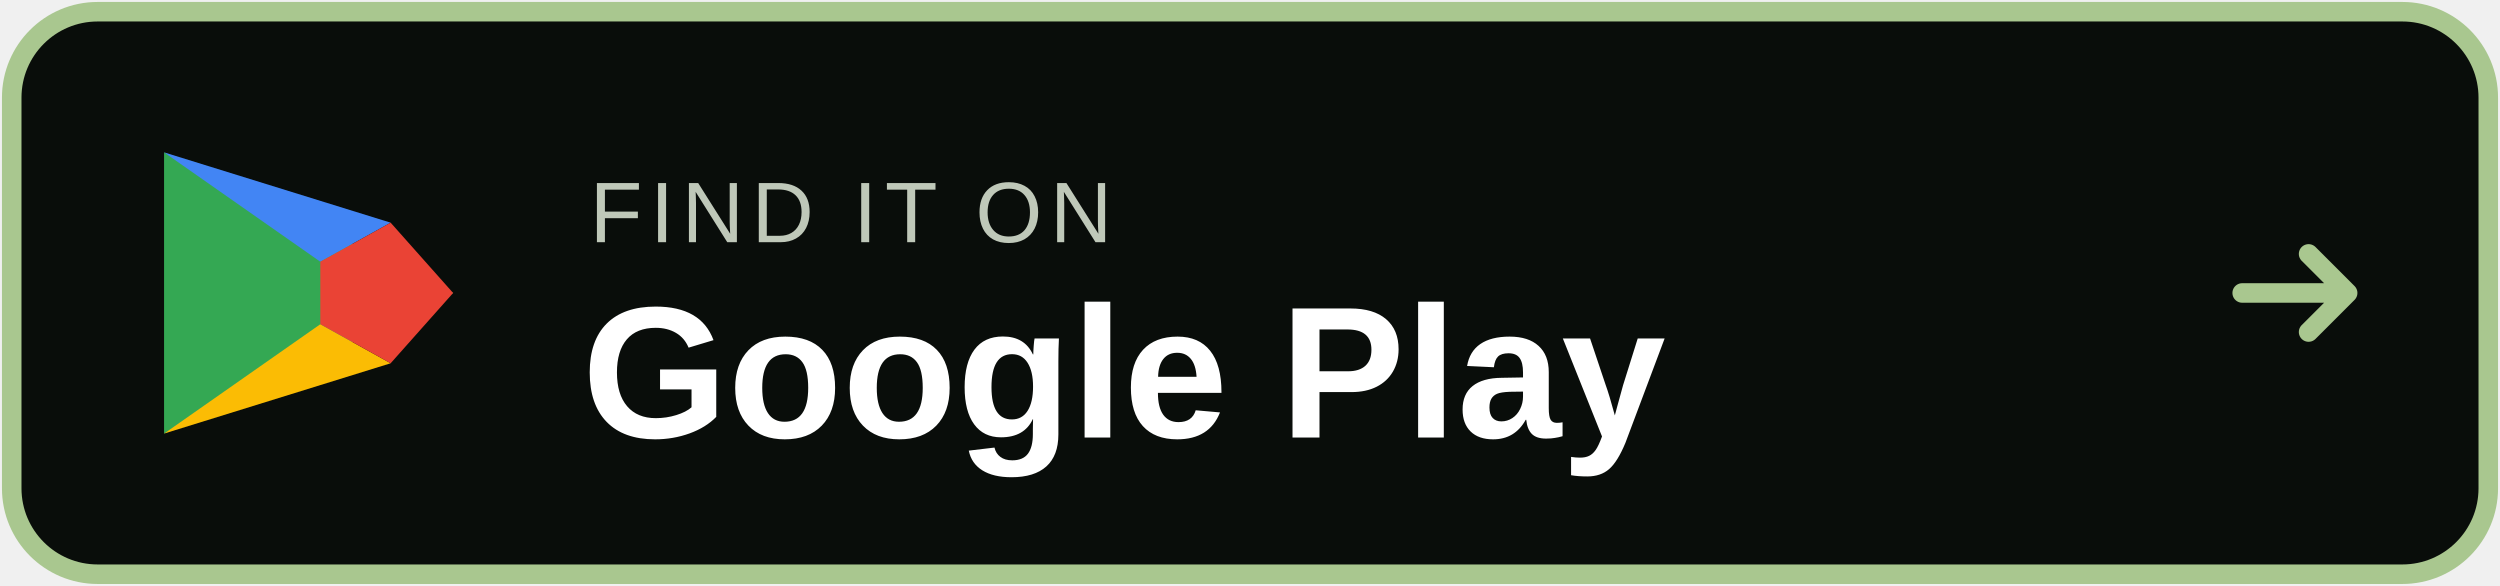
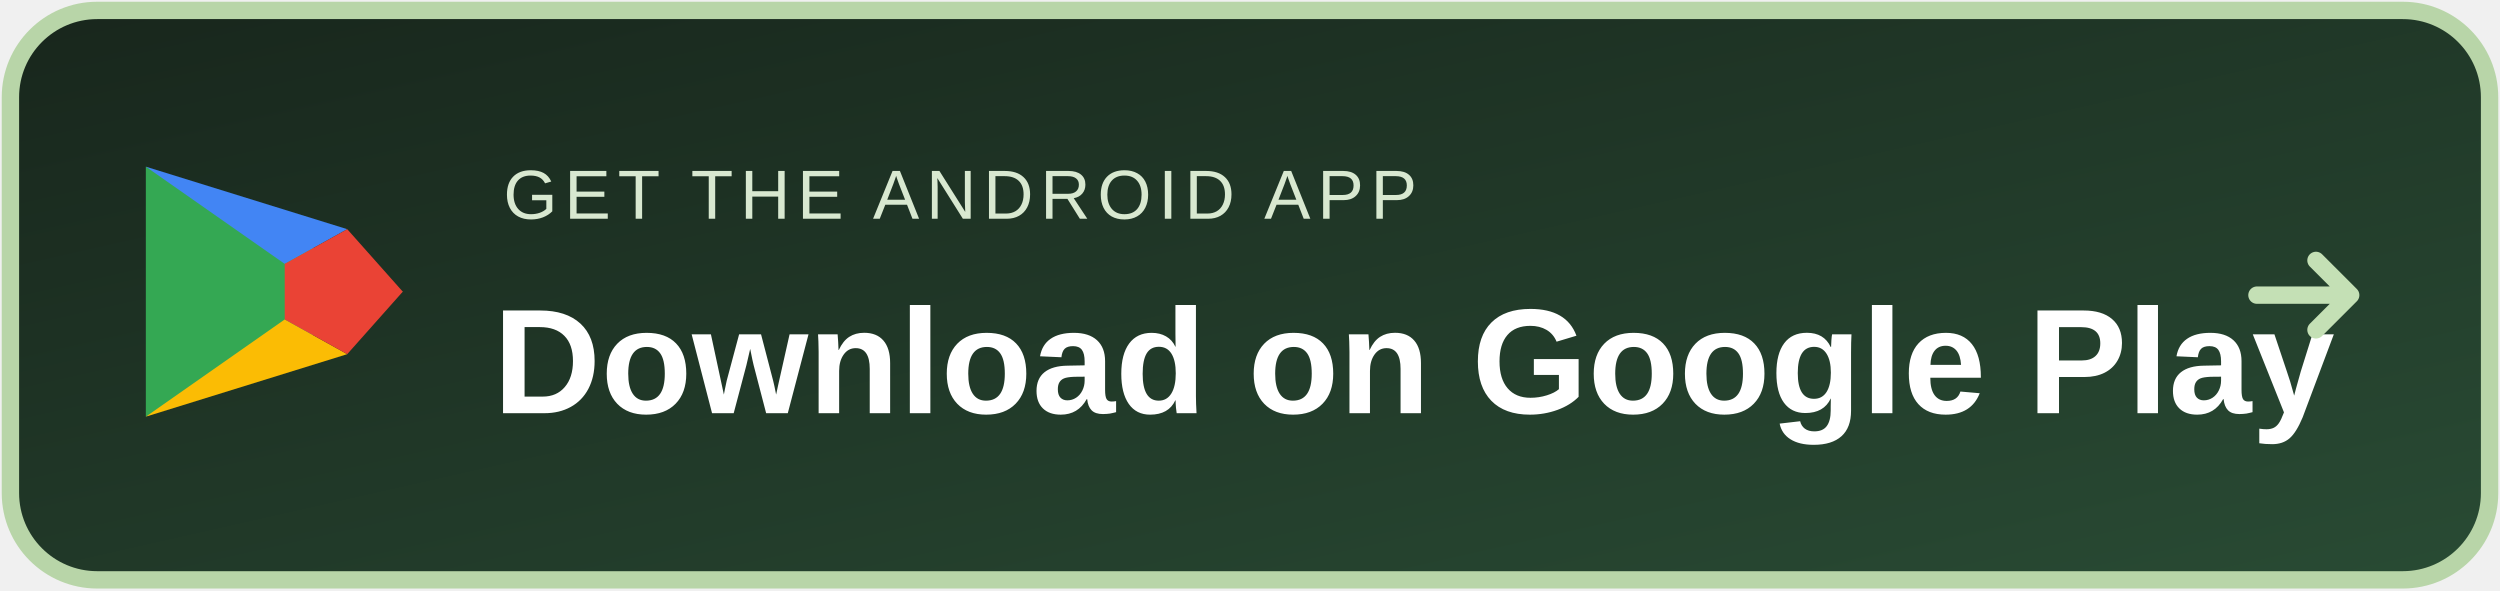
- <svg xmlns="http://www.w3.org/2000/svg" width="640" height="150" viewBox="0 0 640 150" role="img" aria-labelledby="t d">
-   <rect x="3" y="3" width="634" height="144" rx="22" fill="#090D0A" stroke="#A9C78F" stroke-width="5" />
-   <g transform="translate(42 39)">
+ <svg xmlns="http://www.w3.org/2000/svg" width="720" height="170" viewBox="0 0 720 170" role="img" aria-labelledby="t d">
+   <defs>
+     <linearGradient id="g" x1="0" y1="0" x2="1" y2="1">
+       <stop stop-color="#18261C" />
+       <stop offset="1" stop-color="#294B34" />
+     </linearGradient>
+   </defs>
+   <rect x="3" y="3" width="714" height="164" rx="25" fill="url(#g)" stroke="#B8D5A8" stroke-width="5" />
+   <g transform="translate(42 48)">
    <path d="M0 0L74 36L0 72Z" fill="#34A853" />
    <path d="M0 0L40 28L58 18Z" fill="#4285F4" />
    <path d="M40 44L0 72L58 54Z" fill="#FBBC04" />
    <path d="M58 18L74 36L58 54L40 44L40 28Z" fill="#EA4335" />
  </g>
-   <text x="151" y="62" fill="#BFC8B9" font-family="Arial, Helvetica, sans-serif" font-size="22" letter-spacing="2">FIND IT ON</text>
-   <text x="149" y="112" fill="#FFFFFF" font-family="Arial, Helvetica, sans-serif" font-size="48" font-weight="700">Google Play</text>
-   <path d="M574 75h27m-10-10 10 10-10 10" fill="none" stroke="#A9C78F" stroke-width="5" stroke-linecap="round" stroke-linejoin="round" />
+   <text x="145" y="63" fill="#D8E8D0" font-family="Arial, Helvetica, sans-serif" font-size="20" letter-spacing="2">GET THE ANDROID APP</text>
+   <text x="142" y="119" fill="#FFFFFF" font-family="Arial, Helvetica, sans-serif" font-size="43" font-weight="700">Download on Google Play</text>
+   <path d="M650 85h27m-10-10 10 10-10 10" fill="none" stroke="#C4E0B5" stroke-width="5" stroke-linecap="round" stroke-linejoin="round" />
</svg>
